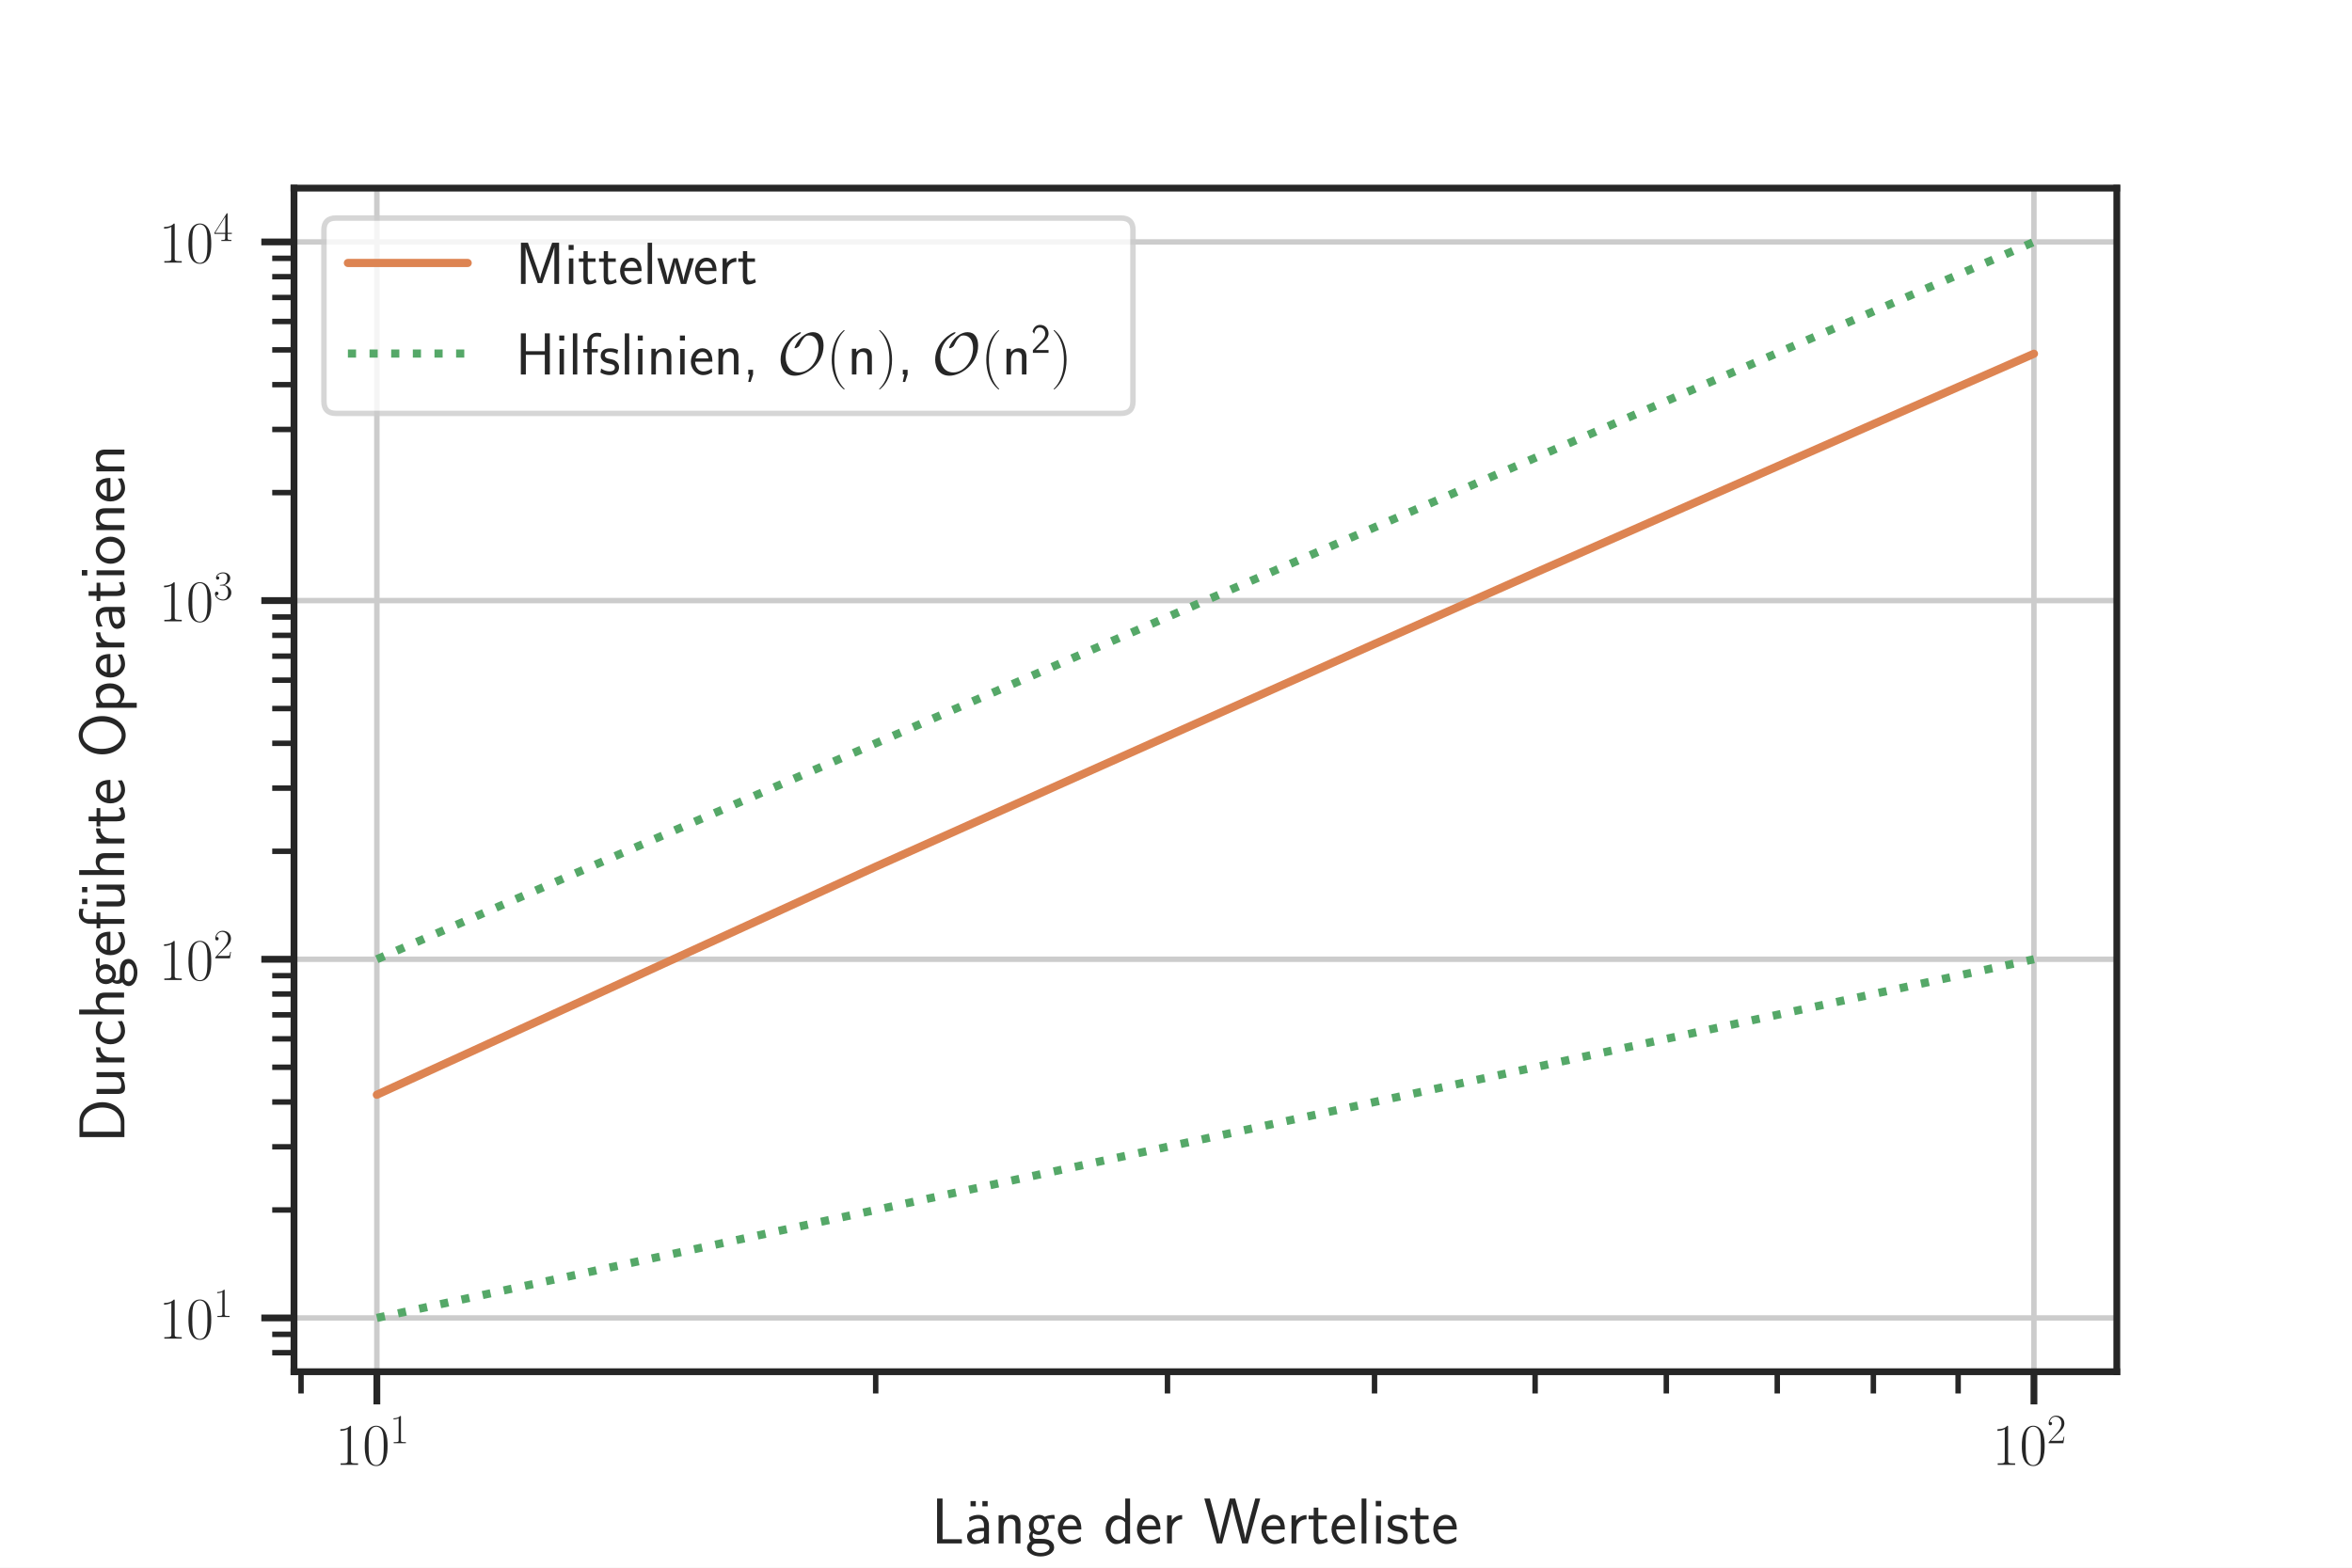
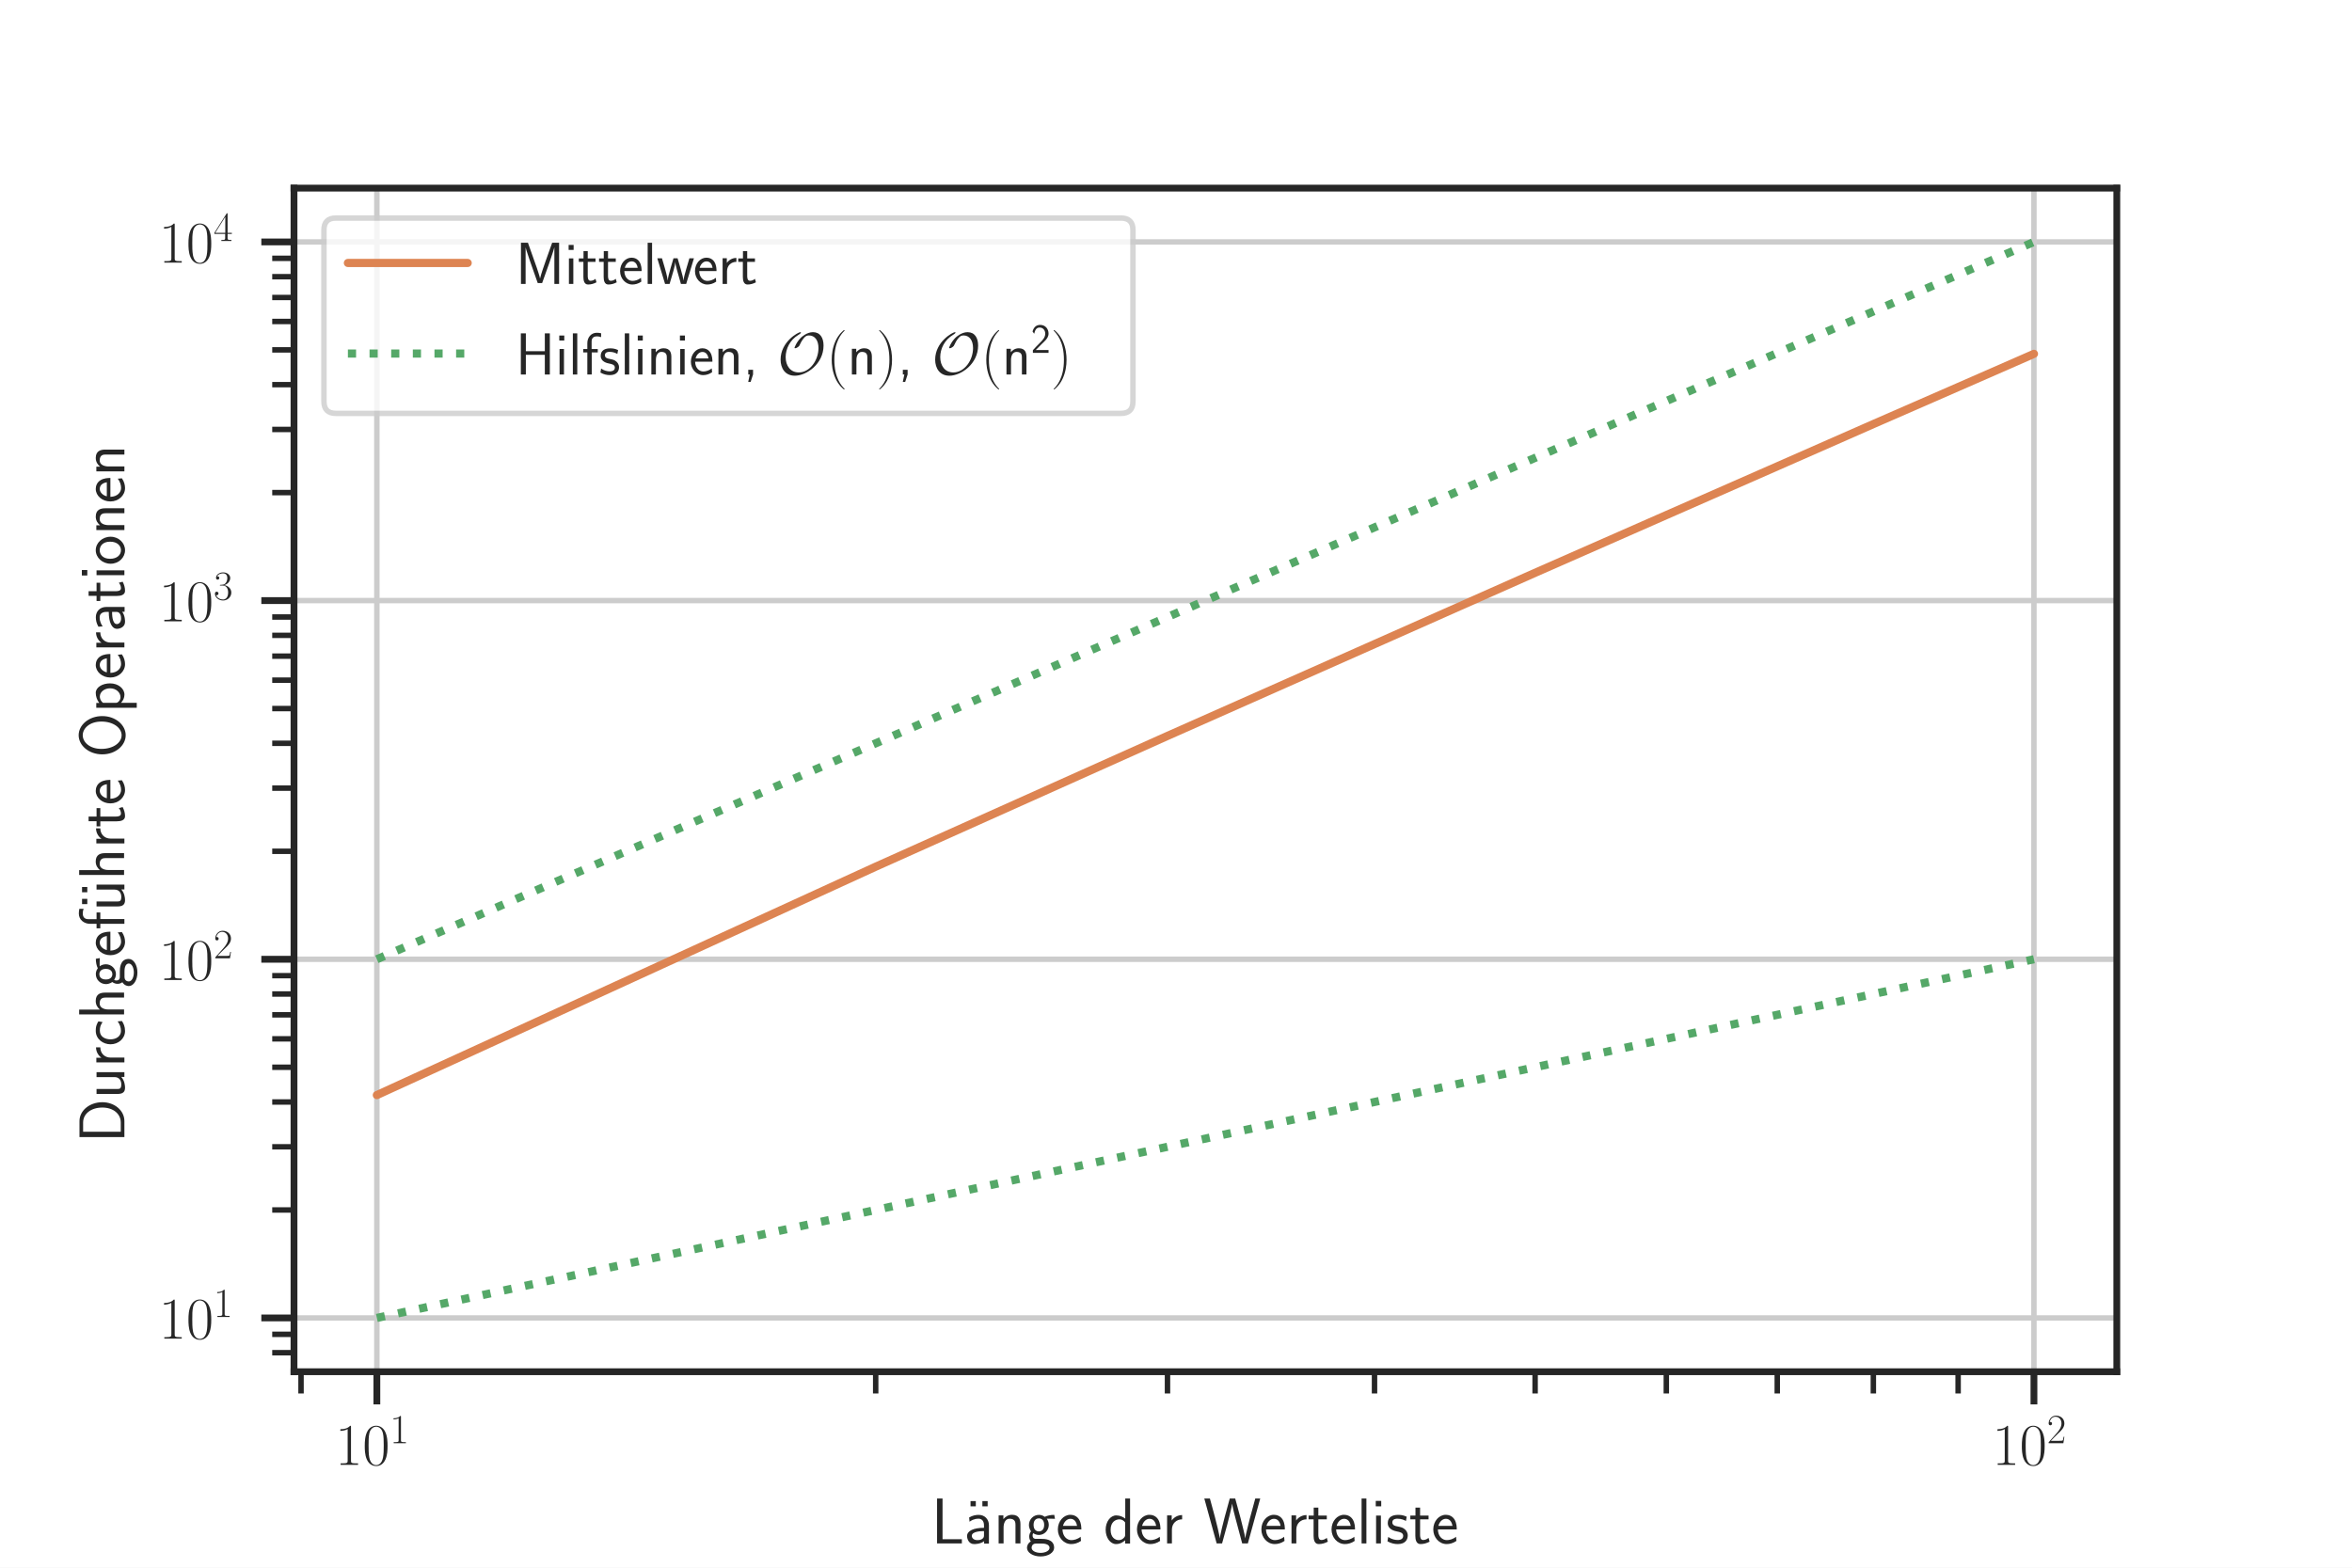
<svg xmlns="http://www.w3.org/2000/svg" xmlns:xlink="http://www.w3.org/1999/xlink" height="288pt" version="1.1" viewBox="0 0 432 288" width="432pt">
  <defs>
    <style type="text/css">*{stroke-linecap:butt;stroke-linejoin:round;}</style>
  </defs>
  <g id="figure_1">
    <g id="patch_1">
      <path d="M 0 288  L 432 288  L 432 0  L 0 0  z " style="fill:#ffffff;" />
    </g>
    <g id="axes_1">
      <g id="patch_2">
        <path d="M 54 252  L 388.8 252  L 388.8 34.56  L 54 34.56  z " style="fill:#ffffff;" />
      </g>
      <g id="matplotlib.axis_1">
        <g id="xtick_1">
          <g id="line2d_1">
-             <path clip-path="url(#pfb028c11da)" d="M 69.218 252  L 69.218 34.56  " style="fill:none;stroke:#cccccc;stroke-linecap:round;" />
+             <path clip-path="url(#pf3d4a46ddc)" d="M 69.218 252  L 69.218 34.56  " style="fill:none;stroke:#cccccc;stroke-linecap:round;" />
          </g>
          <g id="line2d_2">
            <defs>
-               <path d="M 0 0  L 0 6  " id="m2fbc09746d" style="stroke:#262626;stroke-width:1.25;" />
-             </defs>
-             <g>
-               <use style="fill:#262626;stroke:#262626;stroke-width:1.25;" x="69.218" xlink:href="#m2fbc09746d" y="252" />
+               <path d="M 0 0  L 0 6  " id="me41fa38452" style="stroke:#262626;stroke-width:1.25;" />
+             </defs>
+             <g>
+               <use style="fill:#262626;stroke:#262626;stroke-width:1.25;" x="69.218" xlink:href="#me41fa38452" y="252" />
            </g>
          </g>
          <g id="text_1">
            <g style="fill:#262626;" transform="translate(61.55454 269.1103)scale(0.11 -0.11)">
              <defs>
                <path d="M 1702 4058  C 1702 4192 1696 4192 1606 4192  C 1357 3916 979 3827 621 3827  C 602 3827 570 3827 563 3808  C 557 3795 557 3782 557 3648  C 755 3648 1088 3686 1344 3839  L 1344 461  C 1344 236 1331 160 781 160  L 589 160  L 589 0  C 896 0 1216 0 1523 0  C 1830 0 2150 0 2458 0  L 2458 160  L 2266 160  C 1715 160 1702 230 1702 458  L 1702 4058  z " id="CMR17-31" transform="scale(0.015625)" />
                <path d="M 2688 2025  C 2688 2416 2682 3080 2413 3591  C 2176 4039 1798 4198 1466 4198  C 1158 4198 768 4058 525 3597  C 269 3118 243 2524 243 2025  C 243 1661 250 1106 448 619  C 723 -39 1216 -128 1466 -128  C 1760 -128 2208 -7 2470 600  C 2662 1042 2688 1559 2688 2025  z M 1466 -26  C 1056 -26 813 325 723 812  C 653 1188 653 1738 653 2096  C 653 2588 653 2997 736 3387  C 858 3929 1216 4096 1466 4096  C 1728 4096 2067 3923 2189 3400  C 2272 3036 2278 2607 2278 2096  C 2278 1680 2278 1169 2202 792  C 2067 95 1690 -26 1466 -26  z " id="CMR17-30" transform="scale(0.015625)" />
              </defs>
              <use transform="scale(0.996264)" xlink:href="#CMR17-31" />
              <use transform="translate(45.69048 0)scale(0.996264)" xlink:href="#CMR17-30" />
              <use transform="translate(91.38095 36.15364)scale(0.697382)" xlink:href="#CMR17-31" />
            </g>
          </g>
        </g>
        <g id="xtick_2">
          <g id="line2d_3">
-             <path clip-path="url(#pfb028c11da)" d="M 373.582 252  L 373.582 34.56  " style="fill:none;stroke:#cccccc;stroke-linecap:round;" />
+             <path clip-path="url(#pf3d4a46ddc)" d="M 373.582 252  L 373.582 34.56  " style="fill:none;stroke:#cccccc;stroke-linecap:round;" />
          </g>
          <g id="line2d_4">
            <g>
-               <use style="fill:#262626;stroke:#262626;stroke-width:1.25;" x="373.582" xlink:href="#m2fbc09746d" y="252" />
+               <use style="fill:#262626;stroke:#262626;stroke-width:1.25;" x="373.582" xlink:href="#me41fa38452" y="252" />
            </g>
          </g>
          <g id="text_2">
            <g style="fill:#262626;" transform="translate(365.9182 269.1103)scale(0.11 -0.11)">
              <defs>
                <path d="M 2669 989  L 2554 989  C 2490 536 2438 459 2413 420  C 2381 369 1920 369 1830 369  L 602 369  C 832 619 1280 1072 1824 1597  C 2214 1967 2669 2402 2669 3035  C 2669 3790 2067 4224 1395 4224  C 691 4224 262 3604 262 3030  C 262 2780 448 2748 525 2748  C 589 2748 781 2787 781 3010  C 781 3207 614 3264 525 3264  C 486 3264 448 3258 422 3245  C 544 3790 915 4058 1306 4058  C 1862 4058 2227 3617 2227 3035  C 2227 2479 1901 2000 1536 1584  L 262 146  L 262 0  L 2515 0  L 2669 989  z " id="CMR17-32" transform="scale(0.015625)" />
              </defs>
              <use transform="scale(0.996264)" xlink:href="#CMR17-31" />
              <use transform="translate(45.69048 0)scale(0.996264)" xlink:href="#CMR17-30" />
              <use transform="translate(91.38095 36.15364)scale(0.697382)" xlink:href="#CMR17-32" />
            </g>
          </g>
        </g>
        <g id="xtick_3">
          <g id="line2d_5">
            <defs>
-               <path d="M 0 0  L 0 4  " id="m0293c0a42e" style="stroke:#262626;" />
-             </defs>
-             <g>
-               <use style="fill:#262626;stroke:#262626;" x="55.291" xlink:href="#m0293c0a42e" y="252" />
+               <path d="M 0 0  L 0 4  " id="mc4d65c9b01" style="stroke:#262626;" />
+             </defs>
+             <g>
+               <use style="fill:#262626;stroke:#262626;" x="55.291" xlink:href="#mc4d65c9b01" y="252" />
            </g>
          </g>
        </g>
        <g id="xtick_4">
          <g id="line2d_6">
            <g>
-               <use style="fill:#262626;stroke:#262626;" x="160.841" xlink:href="#m0293c0a42e" y="252" />
+               <use style="fill:#262626;stroke:#262626;" x="160.841" xlink:href="#mc4d65c9b01" y="252" />
            </g>
          </g>
        </g>
        <g id="xtick_5">
          <g id="line2d_7">
            <g>
-               <use style="fill:#262626;stroke:#262626;" x="214.437" xlink:href="#m0293c0a42e" y="252" />
+               <use style="fill:#262626;stroke:#262626;" x="214.437" xlink:href="#mc4d65c9b01" y="252" />
            </g>
          </g>
        </g>
        <g id="xtick_6">
          <g id="line2d_8">
            <g>
-               <use style="fill:#262626;stroke:#262626;" x="252.463" xlink:href="#m0293c0a42e" y="252" />
+               <use style="fill:#262626;stroke:#262626;" x="252.463" xlink:href="#mc4d65c9b01" y="252" />
            </g>
          </g>
        </g>
        <g id="xtick_7">
          <g id="line2d_9">
            <g>
-               <use style="fill:#262626;stroke:#262626;" x="281.959" xlink:href="#m0293c0a42e" y="252" />
+               <use style="fill:#262626;stroke:#262626;" x="281.959" xlink:href="#mc4d65c9b01" y="252" />
            </g>
          </g>
        </g>
        <g id="xtick_8">
          <g id="line2d_10">
            <g>
-               <use style="fill:#262626;stroke:#262626;" x="306.059" xlink:href="#m0293c0a42e" y="252" />
+               <use style="fill:#262626;stroke:#262626;" x="306.059" xlink:href="#mc4d65c9b01" y="252" />
            </g>
          </g>
        </g>
        <g id="xtick_9">
          <g id="line2d_11">
            <g>
-               <use style="fill:#262626;stroke:#262626;" x="326.435" xlink:href="#m0293c0a42e" y="252" />
+               <use style="fill:#262626;stroke:#262626;" x="326.435" xlink:href="#mc4d65c9b01" y="252" />
            </g>
          </g>
        </g>
        <g id="xtick_10">
          <g id="line2d_12">
            <g>
-               <use style="fill:#262626;stroke:#262626;" x="344.086" xlink:href="#m0293c0a42e" y="252" />
+               <use style="fill:#262626;stroke:#262626;" x="344.086" xlink:href="#mc4d65c9b01" y="252" />
            </g>
          </g>
        </g>
        <g id="xtick_11">
          <g id="line2d_13">
            <g>
-               <use style="fill:#262626;stroke:#262626;" x="359.655" xlink:href="#m0293c0a42e" y="252" />
+               <use style="fill:#262626;stroke:#262626;" x="359.655" xlink:href="#mc4d65c9b01" y="252" />
            </g>
          </g>
        </g>
        <g id="text_3">
          <g style="fill:#262626;" transform="translate(171.063 283.5434)scale(0.12 -0.12)">
            <defs>
              <path d="M 1670 414  C 1594 414 1517 414 1440 414  L 1101 414  L 1101 4416  L 563 4416  L 563 0  L 3002 0  L 3002 414  L 1670 414  z " id="CMSS17-4c" transform="scale(0.015625)" />
              <path d="M 1178 4164  L 659 4164  L 659 3648  L 1178 3648  L 1178 4164  z M 2342 4164  L 1824 4164  L 1824 3648  L 2342 3648  L 2342 4164  z " id="CMSS17-7f" transform="scale(0.015625)" />
              <path d="M 2406 1791  C 2406 2392 1978 2808 1402 2808  C 1120 2808 813 2757 461 2553  L 499 2135  C 659 2248 934 2432 1395 2432  C 1722 2432 1920 2180 1920 1782  L 1920 1536  C 896 1536 256 1238 256 726  C 256 461 416 -64 947 -64  C 1043 -64 1562 -64 1933 217  L 1933 -19  L 2406 -19  L 2406 1791  z M 1920 816  C 1920 701 1920 548 1728 434  C 1562 325 1350 325 1261 325  C 941 325 723 511 723 744  C 723 1211 1722 1211 1920 1211  L 1920 816  z " id="CMSS17-61" transform="scale(0.015625)" />
              <path d="M 2618 1877  C 2618 2283 2522 2816 1798 2816  C 1389 2816 1120 2606 941 2389  L 941 2758  L 474 2758  L 474 0  L 960 0  L 960 1559  C 960 1964 1114 2428 1549 2428  C 2112 2428 2131 2048 2131 1829  L 2131 0  L 2618 0  L 2618 1877  z " id="CMSS17-6e" transform="scale(0.015625)" />
              <path d="M 2848 2808  C 2483 2808 2170 2738 1914 2617  C 1702 2777 1485 2808 1338 2808  C 781 2808 358 2349 358 1814  C 358 1468 550 1207 563 1195  C 448 1035 384 863 384 672  C 384 448 474 289 544 200  C 211 -3 166 -314 166 -435  C 166 -898 749 -1280 1498 -1280  C 2253 -1280 2835 -898 2835 -428  C 2835 448 1856 448 1587 448  L 1069 448  C 973 448 717 448 717 791  C 717 921 774 1004 781 1010  C 877 940 1075 832 1338 832  C 1869 832 2310 1278 2310 1827  C 2310 2132 2170 2355 2112 2432  L 2131 2432  C 2150 2432 2419 2432 2515 2432  C 2720 2432 2739 2429 2918 2419  L 2848 2808  z M 1338 1182  C 1120 1182 813 1315 813 1823  C 813 2375 1165 2464 1331 2464  C 1549 2464 1856 2331 1856 1823  C 1856 1271 1504 1182 1338 1182  z M 1581 -10  C 1734 -10 2381 -10 2381 -442  C 2381 -714 1984 -929 1504 -929  C 1018 -929 621 -720 621 -435  C 621 -403 621 -10 1062 -10  L 1581 -10  z " id="CMSS17-67" transform="scale(0.015625)" />
              <path d="M 2502 1377  C 2502 1590 2490 2003 2285 2345  C 2061 2713 1696 2816 1421 2816  C 755 2816 192 2188 192 1375  C 192 582 774 -64 1510 -64  C 1798 -64 2150 19 2470 248  C 2470 274 2458 414 2451 420  C 2451 433 2432 630 2432 656  C 2125 407 1773 325 1517 325  C 1107 325 666 667 646 1377  L 2502 1377  z M 698 1728  C 781 2084 1062 2421 1421 2421  C 1517 2421 1965 2421 2080 1728  L 698 1728  z " id="CMSS17-65" transform="scale(0.015625)" />
              <path d="M 2611 4416  L 2138 4416  L 2138 2438  C 1939 2603 1613 2756 1254 2756  C 672 2756 211 2131 211 1347  C 211 562 666 -64 1235 -64  C 1677 -64 1971 172 2125 306  L 2125 -13  L 2611 -13  L 2611 4416  z M 2125 836  C 2125 747 2125 653 1926 482  C 1798 375 1645 325 1498 325  C 1152 325 698 576 698 1340  C 698 2134 1210 2368 1562 2368  C 1798 2368 1990 2254 2125 2065  L 2125 836  z " id="CMSS17-64" transform="scale(0.015625)" />
              <path d="M 954 1363  C 954 1965 1395 2368 1958 2368  L 1958 2789  C 1549 2789 1165 2585 934 2253  L 934 2758  L 480 2758  L 480 0  L 954 0  L 954 1363  z " id="CMSS17-72" transform="scale(0.015625)" />
              <path d="M 5581 4416  L 5094 4416  L 4557 2437  C 4474 2118 4397 1801 4320 1482  C 4205 1011 4122 681 4109 515  L 4102 515  C 4090 687 4006 1049 3904 1457  C 3827 1795 3744 2131 3654 2462  L 3123 4416  L 2586 4416  L 2080 2562  L 1824 1549  C 1632 747 1626 632 1613 505  L 1606 505  C 1606 543 1581 753 1402 1498  C 1312 1868 1222 2244 1126 2601  L 634 4416  L 83 4416  L 1299 0  L 1830 0  L 2336 1839  L 2592 2851  C 2765 3564 2803 3742 2816 3901  L 2822 3901  C 2822 3876 2880 3474 3130 2545  L 3808 0  L 4365 0  L 5581 4416  z " id="CMSS17-57" transform="scale(0.015625)" />
              <path d="M 1069 2368  L 1901 2368  L 1901 2737  L 1069 2737  L 1069 3520  L 614 3520  L 614 2737  L 109 2737  L 109 2368  L 602 2368  L 602 749  C 602 384 685 -64 1107 -64  C 1427 -64 1722 25 2003 172  L 1901 548  C 1747 414 1562 337 1363 337  C 1082 337 1069 696 1069 856  L 1069 2368  z " id="CMSS17-74" transform="scale(0.015625)" />
              <path d="M 947 4416  L 474 4416  L 474 0  L 947 0  L 947 4416  z " id="CMSS17-6c" transform="scale(0.015625)" />
              <path d="M 979 4183  L 442 4183  L 442 3648  L 979 3648  L 979 4183  z M 947 2739  L 474 2739  L 474 0  L 947 0  L 947 2739  z " id="CMSS17-69" transform="scale(0.015625)" />
              <path d="M 2061 2627  C 1683 2807 1389 2807 1197 2807  C 742 2807 198 2648 198 2003  C 198 1359 902 1218 1094 1179  C 1389 1122 1715 1058 1715 740  C 1715 337 1254 337 1171 337  C 915 337 563 407 243 638  L 166 210  C 531 0 883 -64 1178 -64  C 1965 -64 2163 416 2163 781  C 2163 1094 1984 1305 1862 1401  C 1651 1568 1574 1587 1050 1696  C 960 1709 646 1779 646 2066  C 646 2432 1050 2432 1139 2432  C 1555 2432 1811 2303 1984 2208  L 2061 2627  z " id="CMSS17-73" transform="scale(0.015625)" />
            </defs>
            <use transform="scale(0.996264)" xlink:href="#CMSS17-4c" />
            <use transform="translate(49.72625 0)scale(0.996264)" xlink:href="#CMSS17-7f" />
            <use transform="translate(50.68711 0)scale(0.996264)" xlink:href="#CMSS17-61" />
            <use transform="translate(95.60903 0)scale(0.996264)" xlink:href="#CMSS17-6e" />
            <use transform="translate(143.814 0)scale(0.996264)" xlink:href="#CMSS17-67" />
            <use transform="translate(190.6576 0)scale(0.996264)" xlink:href="#CMSS17-65" />
            <use transform="translate(263.5255 0)scale(0.996264)" xlink:href="#CMSS17-64" />
            <use transform="translate(311.7305 0)scale(0.996264)" xlink:href="#CMSS17-65" />
            <use transform="translate(353.3693 0)scale(0.996264)" xlink:href="#CMSS17-72" />
            <use transform="translate(416.5082 0)scale(0.996264)" xlink:href="#CMSS17-57" />
            <use transform="translate(502.1479 0)scale(0.996264)" xlink:href="#CMSS17-65" />
            <use transform="translate(543.7867 0)scale(0.996264)" xlink:href="#CMSS17-72" />
            <use transform="translate(575.6965 0)scale(0.996264)" xlink:href="#CMSS17-74" />
            <use transform="translate(609.5281 0)scale(0.996264)" xlink:href="#CMSS17-65" />
            <use transform="translate(651.1669 0)scale(0.996264)" xlink:href="#CMSS17-6c" />
            <use transform="translate(673.3476 0)scale(0.996264)" xlink:href="#CMSS17-69" />
            <use transform="translate(695.5283 0)scale(0.996264)" xlink:href="#CMSS17-73" />
            <use transform="translate(731.4419 0)scale(0.996264)" xlink:href="#CMSS17-74" />
            <use transform="translate(765.2734 0)scale(0.996264)" xlink:href="#CMSS17-65" />
          </g>
        </g>
      </g>
      <g id="matplotlib.axis_2">
        <g id="ytick_1">
          <g id="line2d_14">
-             <path clip-path="url(#pfb028c11da)" d="M 54 242.116  L 388.8 242.116  " style="fill:none;stroke:#cccccc;stroke-linecap:round;" />
+             <path clip-path="url(#pf3d4a46ddc)" d="M 54 242.116  L 388.8 242.116  " style="fill:none;stroke:#cccccc;stroke-linecap:round;" />
          </g>
          <g id="line2d_15">
            <defs>
-               <path d="M 0 0  L -6 0  " id="mbec0ec8de2" style="stroke:#262626;stroke-width:1.25;" />
-             </defs>
-             <g>
-               <use style="fill:#262626;stroke:#262626;stroke-width:1.25;" x="54" xlink:href="#mbec0ec8de2" y="242.116" />
+               <path d="M 0 0  L -6 0  " id="ma3ff79e95b" style="stroke:#262626;stroke-width:1.25;" />
+             </defs>
+             <g>
+               <use style="fill:#262626;stroke:#262626;stroke-width:1.25;" x="54" xlink:href="#ma3ff79e95b" y="242.116" />
            </g>
          </g>
          <g id="text_4">
            <g style="fill:#262626;" transform="translate(29.17273 245.9215)scale(0.11 -0.11)">
              <use transform="scale(0.996264)" xlink:href="#CMR17-31" />
              <use transform="translate(45.69048 0)scale(0.996264)" xlink:href="#CMR17-30" />
              <use transform="translate(91.38095 36.15364)scale(0.697382)" xlink:href="#CMR17-31" />
            </g>
          </g>
        </g>
        <g id="ytick_2">
          <g id="line2d_16">
-             <path clip-path="url(#pfb028c11da)" d="M 54 176.225  L 388.8 176.225  " style="fill:none;stroke:#cccccc;stroke-linecap:round;" />
+             <path clip-path="url(#pf3d4a46ddc)" d="M 54 176.225  L 388.8 176.225  " style="fill:none;stroke:#cccccc;stroke-linecap:round;" />
          </g>
          <g id="line2d_17">
            <g>
-               <use style="fill:#262626;stroke:#262626;stroke-width:1.25;" x="54" xlink:href="#mbec0ec8de2" y="176.225" />
+               <use style="fill:#262626;stroke:#262626;stroke-width:1.25;" x="54" xlink:href="#ma3ff79e95b" y="176.225" />
            </g>
          </g>
          <g id="text_5">
            <g style="fill:#262626;" transform="translate(29.17273 180.0306)scale(0.11 -0.11)">
              <use transform="scale(0.996264)" xlink:href="#CMR17-31" />
              <use transform="translate(45.69048 0)scale(0.996264)" xlink:href="#CMR17-30" />
              <use transform="translate(91.38095 36.15364)scale(0.697382)" xlink:href="#CMR17-32" />
            </g>
          </g>
        </g>
        <g id="ytick_3">
          <g id="line2d_18">
-             <path clip-path="url(#pfb028c11da)" d="M 54 110.335  L 388.8 110.335  " style="fill:none;stroke:#cccccc;stroke-linecap:round;" />
+             <path clip-path="url(#pf3d4a46ddc)" d="M 54 110.335  L 388.8 110.335  " style="fill:none;stroke:#cccccc;stroke-linecap:round;" />
          </g>
          <g id="line2d_19">
            <g>
-               <use style="fill:#262626;stroke:#262626;stroke-width:1.25;" x="54" xlink:href="#mbec0ec8de2" y="110.335" />
+               <use style="fill:#262626;stroke:#262626;stroke-width:1.25;" x="54" xlink:href="#ma3ff79e95b" y="110.335" />
            </g>
          </g>
          <g id="text_6">
            <g style="fill:#262626;" transform="translate(29.17273 114.1397)scale(0.11 -0.11)">
              <defs>
                <path d="M 1414 2157  C 1984 2157 2234 1662 2234 1090  C 2234 320 1824 25 1453 25  C 1114 25 563 194 390 693  C 422 680 454 680 486 680  C 640 680 755 782 755 948  C 755 1133 614 1216 486 1216  C 378 1216 211 1165 211 926  C 211 335 787 -128 1466 -128  C 2176 -128 2720 430 2720 1085  C 2720 1707 2208 2157 1600 2227  C 2086 2328 2554 2756 2554 3329  C 2554 3820 2048 4179 1472 4179  C 890 4179 378 3829 378 3329  C 378 3110 544 3072 627 3072  C 762 3072 877 3155 877 3321  C 877 3486 762 3569 627 3569  C 602 3569 570 3569 544 3557  C 730 3959 1235 4032 1459 4032  C 1683 4032 2106 3925 2106 3320  C 2106 3143 2080 2828 1862 2550  C 1670 2304 1453 2304 1242 2284  C 1210 2284 1062 2269 1037 2269  C 992 2263 966 2257 966 2208  C 966 2163 973 2157 1101 2157  L 1414 2157  z " id="CMR17-33" transform="scale(0.015625)" />
              </defs>
              <use transform="scale(0.996264)" xlink:href="#CMR17-31" />
              <use transform="translate(45.69048 0)scale(0.996264)" xlink:href="#CMR17-30" />
              <use transform="translate(91.38095 36.15364)scale(0.697382)" xlink:href="#CMR17-33" />
            </g>
          </g>
        </g>
        <g id="ytick_4">
          <g id="line2d_20">
-             <path clip-path="url(#pfb028c11da)" d="M 54 44.444  L 388.8 44.444  " style="fill:none;stroke:#cccccc;stroke-linecap:round;" />
+             <path clip-path="url(#pf3d4a46ddc)" d="M 54 44.444  L 388.8 44.444  " style="fill:none;stroke:#cccccc;stroke-linecap:round;" />
          </g>
          <g id="line2d_21">
            <g>
-               <use style="fill:#262626;stroke:#262626;stroke-width:1.25;" x="54" xlink:href="#mbec0ec8de2" y="44.444" />
+               <use style="fill:#262626;stroke:#262626;stroke-width:1.25;" x="54" xlink:href="#ma3ff79e95b" y="44.444" />
            </g>
          </g>
          <g id="text_7">
            <g style="fill:#262626;" transform="translate(29.17273 48.24881)scale(0.11 -0.11)">
              <defs>
                <path d="M 2150 4122  C 2150 4256 2144 4256 2029 4256  L 128 1254  L 128 1088  L 1779 1088  L 1779 457  C 1779 224 1766 160 1318 160  L 1197 160  L 1197 0  C 1402 0 1747 0 1965 0  C 2182 0 2528 0 2733 0  L 2733 160  L 2611 160  C 2163 160 2150 224 2150 457  L 2150 1088  L 2803 1088  L 2803 1254  L 2150 1254  L 2150 4122  z M 1798 3703  L 1798 1254  L 256 1254  L 1798 3703  z " id="CMR17-34" transform="scale(0.015625)" />
              </defs>
              <use transform="scale(0.996264)" xlink:href="#CMR17-31" />
              <use transform="translate(45.69048 0)scale(0.996264)" xlink:href="#CMR17-30" />
              <use transform="translate(91.38095 36.15364)scale(0.697382)" xlink:href="#CMR17-34" />
            </g>
          </g>
        </g>
        <g id="ytick_5">
          <g id="line2d_22">
            <defs>
-               <path d="M 0 0  L -4 0  " id="mf2b26c68b7" style="stroke:#262626;" />
-             </defs>
-             <g>
-               <use style="fill:#262626;stroke:#262626;" x="54" xlink:href="#mf2b26c68b7" y="248.502" />
+               <path d="M 0 0  L -4 0  " id="md15c9c3759" style="stroke:#262626;" />
+             </defs>
+             <g>
+               <use style="fill:#262626;stroke:#262626;" x="54" xlink:href="#md15c9c3759" y="248.502" />
            </g>
          </g>
        </g>
        <g id="ytick_6">
          <g id="line2d_23">
            <g>
-               <use style="fill:#262626;stroke:#262626;" x="54" xlink:href="#mf2b26c68b7" y="245.131" />
+               <use style="fill:#262626;stroke:#262626;" x="54" xlink:href="#md15c9c3759" y="245.131" />
            </g>
          </g>
        </g>
        <g id="ytick_7">
          <g id="line2d_24">
            <g>
-               <use style="fill:#262626;stroke:#262626;" x="54" xlink:href="#mf2b26c68b7" y="222.281" />
+               <use style="fill:#262626;stroke:#262626;" x="54" xlink:href="#md15c9c3759" y="222.281" />
            </g>
          </g>
        </g>
        <g id="ytick_8">
          <g id="line2d_25">
            <g>
-               <use style="fill:#262626;stroke:#262626;" x="54" xlink:href="#mf2b26c68b7" y="210.678" />
+               <use style="fill:#262626;stroke:#262626;" x="54" xlink:href="#md15c9c3759" y="210.678" />
            </g>
          </g>
        </g>
        <g id="ytick_9">
          <g id="line2d_26">
            <g>
-               <use style="fill:#262626;stroke:#262626;" x="54" xlink:href="#mf2b26c68b7" y="202.446" />
+               <use style="fill:#262626;stroke:#262626;" x="54" xlink:href="#md15c9c3759" y="202.446" />
            </g>
          </g>
        </g>
        <g id="ytick_10">
          <g id="line2d_27">
            <g>
-               <use style="fill:#262626;stroke:#262626;" x="54" xlink:href="#mf2b26c68b7" y="196.061" />
+               <use style="fill:#262626;stroke:#262626;" x="54" xlink:href="#md15c9c3759" y="196.061" />
            </g>
          </g>
        </g>
        <g id="ytick_11">
          <g id="line2d_28">
            <g>
-               <use style="fill:#262626;stroke:#262626;" x="54" xlink:href="#mf2b26c68b7" y="190.843" />
+               <use style="fill:#262626;stroke:#262626;" x="54" xlink:href="#md15c9c3759" y="190.843" />
            </g>
          </g>
        </g>
        <g id="ytick_12">
          <g id="line2d_29">
            <g>
-               <use style="fill:#262626;stroke:#262626;" x="54" xlink:href="#mf2b26c68b7" y="186.432" />
+               <use style="fill:#262626;stroke:#262626;" x="54" xlink:href="#md15c9c3759" y="186.432" />
            </g>
          </g>
        </g>
        <g id="ytick_13">
          <g id="line2d_30">
            <g>
-               <use style="fill:#262626;stroke:#262626;" x="54" xlink:href="#mf2b26c68b7" y="182.611" />
+               <use style="fill:#262626;stroke:#262626;" x="54" xlink:href="#md15c9c3759" y="182.611" />
            </g>
          </g>
        </g>
        <g id="ytick_14">
          <g id="line2d_31">
            <g>
-               <use style="fill:#262626;stroke:#262626;" x="54" xlink:href="#mf2b26c68b7" y="179.24" />
+               <use style="fill:#262626;stroke:#262626;" x="54" xlink:href="#md15c9c3759" y="179.24" />
            </g>
          </g>
        </g>
        <g id="ytick_15">
          <g id="line2d_32">
            <g>
-               <use style="fill:#262626;stroke:#262626;" x="54" xlink:href="#mf2b26c68b7" y="156.39" />
+               <use style="fill:#262626;stroke:#262626;" x="54" xlink:href="#md15c9c3759" y="156.39" />
            </g>
          </g>
        </g>
        <g id="ytick_16">
          <g id="line2d_33">
            <g>
-               <use style="fill:#262626;stroke:#262626;" x="54" xlink:href="#mf2b26c68b7" y="144.788" />
+               <use style="fill:#262626;stroke:#262626;" x="54" xlink:href="#md15c9c3759" y="144.788" />
            </g>
          </g>
        </g>
        <g id="ytick_17">
          <g id="line2d_34">
            <g>
-               <use style="fill:#262626;stroke:#262626;" x="54" xlink:href="#mf2b26c68b7" y="136.555" />
+               <use style="fill:#262626;stroke:#262626;" x="54" xlink:href="#md15c9c3759" y="136.555" />
            </g>
          </g>
        </g>
        <g id="ytick_18">
          <g id="line2d_35">
            <g>
-               <use style="fill:#262626;stroke:#262626;" x="54" xlink:href="#mf2b26c68b7" y="130.17" />
+               <use style="fill:#262626;stroke:#262626;" x="54" xlink:href="#md15c9c3759" y="130.17" />
            </g>
          </g>
        </g>
        <g id="ytick_19">
          <g id="line2d_36">
            <g>
-               <use style="fill:#262626;stroke:#262626;" x="54" xlink:href="#mf2b26c68b7" y="124.952" />
+               <use style="fill:#262626;stroke:#262626;" x="54" xlink:href="#md15c9c3759" y="124.952" />
            </g>
          </g>
        </g>
        <g id="ytick_20">
          <g id="line2d_37">
            <g>
-               <use style="fill:#262626;stroke:#262626;" x="54" xlink:href="#mf2b26c68b7" y="120.541" />
+               <use style="fill:#262626;stroke:#262626;" x="54" xlink:href="#md15c9c3759" y="120.541" />
            </g>
          </g>
        </g>
        <g id="ytick_21">
          <g id="line2d_38">
            <g>
-               <use style="fill:#262626;stroke:#262626;" x="54" xlink:href="#mf2b26c68b7" y="116.72" />
+               <use style="fill:#262626;stroke:#262626;" x="54" xlink:href="#md15c9c3759" y="116.72" />
            </g>
          </g>
        </g>
        <g id="ytick_22">
          <g id="line2d_39">
            <g>
-               <use style="fill:#262626;stroke:#262626;" x="54" xlink:href="#mf2b26c68b7" y="113.35" />
+               <use style="fill:#262626;stroke:#262626;" x="54" xlink:href="#md15c9c3759" y="113.35" />
            </g>
          </g>
        </g>
        <g id="ytick_23">
          <g id="line2d_40">
            <g>
-               <use style="fill:#262626;stroke:#262626;" x="54" xlink:href="#mf2b26c68b7" y="90.499" />
+               <use style="fill:#262626;stroke:#262626;" x="54" xlink:href="#md15c9c3759" y="90.499" />
            </g>
          </g>
        </g>
        <g id="ytick_24">
          <g id="line2d_41">
            <g>
-               <use style="fill:#262626;stroke:#262626;" x="54" xlink:href="#mf2b26c68b7" y="78.897" />
+               <use style="fill:#262626;stroke:#262626;" x="54" xlink:href="#md15c9c3759" y="78.897" />
            </g>
          </g>
        </g>
        <g id="ytick_25">
          <g id="line2d_42">
            <g>
-               <use style="fill:#262626;stroke:#262626;" x="54" xlink:href="#mf2b26c68b7" y="70.664" />
+               <use style="fill:#262626;stroke:#262626;" x="54" xlink:href="#md15c9c3759" y="70.664" />
            </g>
          </g>
        </g>
        <g id="ytick_26">
          <g id="line2d_43">
            <g>
-               <use style="fill:#262626;stroke:#262626;" x="54" xlink:href="#mf2b26c68b7" y="64.279" />
+               <use style="fill:#262626;stroke:#262626;" x="54" xlink:href="#md15c9c3759" y="64.279" />
            </g>
          </g>
        </g>
        <g id="ytick_27">
          <g id="line2d_44">
            <g>
-               <use style="fill:#262626;stroke:#262626;" x="54" xlink:href="#mf2b26c68b7" y="59.061" />
+               <use style="fill:#262626;stroke:#262626;" x="54" xlink:href="#md15c9c3759" y="59.061" />
            </g>
          </g>
        </g>
        <g id="ytick_28">
          <g id="line2d_45">
            <g>
-               <use style="fill:#262626;stroke:#262626;" x="54" xlink:href="#mf2b26c68b7" y="54.65" />
+               <use style="fill:#262626;stroke:#262626;" x="54" xlink:href="#md15c9c3759" y="54.65" />
            </g>
          </g>
        </g>
        <g id="ytick_29">
          <g id="line2d_46">
            <g>
-               <use style="fill:#262626;stroke:#262626;" x="54" xlink:href="#mf2b26c68b7" y="50.829" />
+               <use style="fill:#262626;stroke:#262626;" x="54" xlink:href="#md15c9c3759" y="50.829" />
            </g>
          </g>
        </g>
        <g id="ytick_30">
          <g id="line2d_47">
            <g>
-               <use style="fill:#262626;stroke:#262626;" x="54" xlink:href="#mf2b26c68b7" y="47.459" />
+               <use style="fill:#262626;stroke:#262626;" x="54" xlink:href="#md15c9c3759" y="47.459" />
            </g>
          </g>
        </g>
        <g id="text_8">
          <g style="fill:#262626;" transform="translate(22.84813 209.9597)rotate(-90)scale(0.12 -0.12)">
            <defs>
              <path d="M 570 4416  L 570 0  L 2144 0  C 3194 0 4000 980 4000 2170  C 4000 3398 3194 4416 2144 4416  L 570 4416  z M 1094 357  L 1094 4059  L 2003 4059  C 2861 4059 3475 3277 3475 2170  C 3475 1107 2867 357 2003 357  L 1094 357  z " id="CMSS17-44" transform="scale(0.015625)" />
              <path d="M 2618 2739  L 2131 2739  L 2131 972  C 2131 498 1786 306 1421 306  C 998 306 960 447 960 709  L 960 2739  L 474 2739  L 474 678  C 474 179 646 -64 1088 -64  C 1306 -64 1798 -13 2144 306  L 2144 0  L 2618 0  L 2618 2739  z " id="CMSS17-75" transform="scale(0.015625)" />
              <path d="M 2464 2541  C 2464 2585 2170 2714 2093 2739  C 1882 2816 1613 2816 1542 2816  C 710 2816 211 2093 211 1363  C 211 595 768 -64 1517 -64  C 1946 -64 2253 76 2502 242  L 2464 664  C 2189 453 1869 337 1523 337  C 1024 337 698 774 698 1369  C 698 1831 909 2414 1549 2414  C 1901 2414 2099 2343 2394 2145  L 2464 2541  z " id="CMSS17-63" transform="scale(0.015625)" />
              <path d="M 2618 1891  C 2618 2292 2522 2820 1798 2820  C 1395 2820 1133 2623 947 2407  L 947 4448  L 474 4448  L 474 32  L 960 32  L 960 1573  C 960 1973 1114 2432 1549 2432  C 2112 2432 2131 2056 2131 1839  L 2131 32  L 2618 32  L 2618 1891  z " id="CMSS17-68" transform="scale(0.015625)" />
              <path d="M 1075 2368  L 1722 2368  L 1722 2737  L 1062 2737  L 1062 3559  C 1062 4014 1408 4092 1606 4092  C 1670 4092 1850 4092 2080 4009  L 2080 4429  C 1933 4461 1754 4480 1613 4480  C 1018 4480 602 3993 602 3359  L 602 2737  L 160 2737  L 160 2368  L 602 2368  L 602 0  L 1075 0  L 1075 2368  z " id="CMSS17-66" transform="scale(0.015625)" />
              <path d="M 4096 2178  C 4096 3503 3219 4497 2214 4497  C 1210 4497 333 3497 333 2178  C 333 847 1222 -128 2214 -128  C 3206 -128 4096 847 4096 2178  z M 2214 273  C 1510 273 870 1057 870 2261  C 870 3433 1549 4096 2214 4096  C 2880 4096 3558 3433 3558 2261  C 3558 1051 2912 273 2214 273  z " id="CMSS17-4f" transform="scale(0.015625)" />
              <path d="M 966 333  C 1178 129 1466 -5 1773 -5  C 2368 -5 2880 603 2880 1412  C 2880 2159 2496 2816 1946 2816  C 1626 2816 1242 2702 954 2472  L 954 2765  L 480 2765  L 480 -1216  L 966 -1216  L 966 333  z M 966 2100  C 1018 2176 1235 2415 1587 2415  C 2035 2415 2394 1960 2394 1412  C 2394 787 1958 384 1530 384  C 1402 384 1267 415 1139 523  C 966 674 966 768 966 857  L 966 2100  z " id="CMSS17-70" transform="scale(0.015625)" />
              <path d="M 2829 1356  C 2829 2176 2221 2816 1504 2816  C 768 2816 173 2157 173 1356  C 173 544 787 -64 1498 -64  C 2227 -64 2829 563 2829 1356  z M 1504 337  C 1050 337 659 709 659 1408  C 659 2151 1114 2427 1498 2427  C 1914 2427 2342 2126 2342 1408  C 2342 683 1926 337 1504 337  z " id="CMSS17-6f" transform="scale(0.015625)" />
            </defs>
            <use transform="scale(0.996264)" xlink:href="#CMSS17-44" />
            <use transform="translate(67.54284 0)scale(0.996264)" xlink:href="#CMSS17-75" />
            <use transform="translate(115.7478 0)scale(0.996264)" xlink:href="#CMSS17-72" />
            <use transform="translate(147.6576 0)scale(0.996264)" xlink:href="#CMSS17-63" />
            <use transform="translate(189.2964 0)scale(0.996264)" xlink:href="#CMSS17-68" />
            <use transform="translate(237.5013 0)scale(0.996264)" xlink:href="#CMSS17-67" />
            <use transform="translate(284.3449 0)scale(0.996264)" xlink:href="#CMSS17-65" />
            <use transform="translate(325.9838 0)scale(0.996264)" xlink:href="#CMSS17-66" />
            <use transform="translate(355.2911 0)scale(0.996264)" xlink:href="#CMSS17-7f" />
            <use transform="translate(354.6104 0)scale(0.996264)" xlink:href="#CMSS17-75" />
            <use transform="translate(402.8154 0)scale(0.996264)" xlink:href="#CMSS17-68" />
            <use transform="translate(451.0203 0)scale(0.996264)" xlink:href="#CMSS17-72" />
            <use transform="translate(482.9301 0)scale(0.996264)" xlink:href="#CMSS17-74" />
            <use transform="translate(516.7617 0)scale(0.996264)" xlink:href="#CMSS17-65" />
            <use transform="translate(589.6296 0)scale(0.996264)" xlink:href="#CMSS17-4f" />
            <use transform="translate(658.6538 0)scale(0.996264)" xlink:href="#CMSS17-70" />
            <use transform="translate(709.4612 0)scale(0.996264)" xlink:href="#CMSS17-65" />
            <use transform="translate(751.1 0)scale(0.996264)" xlink:href="#CMSS17-72" />
            <use transform="translate(783.0098 0)scale(0.996264)" xlink:href="#CMSS17-61" />
            <use transform="translate(827.9317 0)scale(0.996264)" xlink:href="#CMSS17-74" />
            <use transform="translate(861.7633 0)scale(0.996264)" xlink:href="#CMSS17-69" />
            <use transform="translate(883.944 0)scale(0.996264)" xlink:href="#CMSS17-6f" />
            <use transform="translate(930.7877 0)scale(0.996264)" xlink:href="#CMSS17-6e" />
            <use transform="translate(978.9926 0)scale(0.996264)" xlink:href="#CMSS17-65" />
            <use transform="translate(1020.631 0)scale(0.996264)" xlink:href="#CMSS17-6e" />
          </g>
        </g>
      </g>
      <g id="line2d_48">
-         <path clip-path="url(#pfb028c11da)" d="M 69.218 201.116  L 160.841 159.222  L 214.437 135.254  L 252.463 118.305  L 281.959 105.228  L 306.059 94.644  L 326.435 85.677  L 344.086 77.914  L 359.655 71.094  L 373.582 64.987  " style="fill:none;stroke:#dd8452;stroke-linecap:round;stroke-width:1.5;" />
+         <path clip-path="url(#pf3d4a46ddc)" d="M 69.218 201.179  L 160.841 159.221  L 214.437 135.193  L 252.463 118.326  L 281.959 105.23  L 306.059 94.628  L 326.435 85.675  L 344.086 77.905  L 359.655 71.106  L 373.582 65.005  " style="fill:none;stroke:#dd8452;stroke-linecap:round;stroke-width:1.5;" />
      </g>
      <g id="line2d_49">
-         <path clip-path="url(#pfb028c11da)" d="M 69.218 242.116  L 160.841 222.281  L 214.437 210.678  L 252.463 202.446  L 281.959 196.061  L 306.059 190.843  L 326.435 186.432  L 344.086 182.611  L 359.655 179.24  L 373.582 176.225  " style="fill:none;stroke:#55a868;stroke-dasharray:1.5,2.475;stroke-dashoffset:0;stroke-width:1.5;" />
+         <path clip-path="url(#pf3d4a46ddc)" d="M 69.218 242.116  L 160.841 222.281  L 214.437 210.678  L 252.463 202.446  L 281.959 196.061  L 306.059 190.843  L 326.435 186.432  L 344.086 182.611  L 359.655 179.24  L 373.582 176.225  " style="fill:none;stroke:#55a868;stroke-dasharray:1.5,2.475;stroke-dashoffset:0;stroke-width:1.5;" />
      </g>
      <g id="line2d_50">
-         <path clip-path="url(#pfb028c11da)" d="M 69.218 176.225  L 160.841 136.555  L 214.437 113.35  L 252.463 96.885  L 281.959 84.114  L 306.059 73.679  L 326.435 64.857  L 344.086 57.215  L 359.655 50.474  L 373.582 44.444  " style="fill:none;stroke:#55a868;stroke-dasharray:1.5,2.475;stroke-dashoffset:0;stroke-width:1.5;" />
+         <path clip-path="url(#pf3d4a46ddc)" d="M 69.218 176.225  L 160.841 136.555  L 214.437 113.35  L 252.463 96.885  L 281.959 84.114  L 306.059 73.679  L 326.435 64.857  L 344.086 57.215  L 359.655 50.474  L 373.582 44.444  " style="fill:none;stroke:#55a868;stroke-dasharray:1.5,2.475;stroke-dashoffset:0;stroke-width:1.5;" />
      </g>
      <g id="patch_3">
        <path d="M 54 252  L 54 34.56  " style="fill:none;stroke:#262626;stroke-linecap:square;stroke-linejoin:miter;stroke-width:1.25;" />
      </g>
      <g id="patch_4">
        <path d="M 388.8 252  L 388.8 34.56  " style="fill:none;stroke:#262626;stroke-linecap:square;stroke-linejoin:miter;stroke-width:1.25;" />
      </g>
      <g id="patch_5">
        <path d="M 54 252  L 388.8 252  " style="fill:none;stroke:#262626;stroke-linecap:square;stroke-linejoin:miter;stroke-width:1.25;" />
      </g>
      <g id="patch_6">
        <path d="M 54 34.56  L 388.8 34.56  " style="fill:none;stroke:#262626;stroke-linecap:square;stroke-linejoin:miter;stroke-width:1.25;" />
      </g>
      <g id="legend_1">
        <g id="patch_7">
          <path d="M 61.7 75.942  L 205.894 75.942  Q 208.094 75.942 208.094 73.742  L 208.094 42.26  Q 208.094 40.06 205.894 40.06  L 61.7 40.06  Q 59.5 40.06 59.5 42.26  L 59.5 73.742  Q 59.5 75.942 61.7 75.942  z " style="fill:#ffffff;opacity:0.8;stroke:#cccccc;stroke-linejoin:miter;" />
        </g>
        <g id="line2d_51">
          <path d="M 63.9 48.31  L 85.9 48.31  " style="fill:none;stroke:#dd8452;stroke-linecap:round;stroke-width:1.5;" />
        </g>
        <g id="line2d_52" />
        <g id="text_9">
          <g style="fill:#262626;" transform="translate(94.7 52.16)scale(0.11 -0.11)">
            <defs>
              <path d="M 3194 2371  L 2886 1473  C 2835 1307 2662 791 2624 587  L 2618 587  C 2598 715 2560 849 2458 1174  C 2400 1365 2336 1562 2272 1741  L 1325 4416  L 576 4416  L 576 0  L 1075 0  L 1075 3900  L 1082 3900  C 1082 3894 1139 3613 1530 2499  L 2374 96  L 2848 96  L 3610 2231  C 3661 2378 3821 2843 3891 3066  C 3955 3257 4115 3728 4154 3913  L 4160 3913  L 4160 0  L 4666 0  L 4666 4416  L 3923 4416  L 3194 2371  z " id="CMSS17-4d" transform="scale(0.015625)" />
              <path d="M 4013 2752  L 3526 2752  L 3187 1601  C 3117 1358 2918 685 2893 371  L 2886 371  C 2874 564 2765 1024 2586 1633  L 2259 2752  L 1818 2752  L 1498 1658  C 1338 1101 1216 627 1203 371  L 1197 371  C 1171 749 909 1633 870 1773  L 582 2752  L 83 2752  L 915 0  L 1402 0  C 1734 1096 1990 1943 2010 2370  C 2022 2160 2131 1707 2195 1484  L 2618 0  L 3181 0  L 4013 2752  z " id="CMSS17-77" transform="scale(0.015625)" />
            </defs>
            <use transform="scale(0.996264)" xlink:href="#CMSS17-4d" />
            <use transform="translate(81.67603 0)scale(0.996264)" xlink:href="#CMSS17-69" />
            <use transform="translate(103.8568 0)scale(0.996264)" xlink:href="#CMSS17-74" />
            <use transform="translate(137.6883 0)scale(0.996264)" xlink:href="#CMSS17-74" />
            <use transform="translate(171.5199 0)scale(0.996264)" xlink:href="#CMSS17-65" />
            <use transform="translate(213.1587 0)scale(0.996264)" xlink:href="#CMSS17-6c" />
            <use transform="translate(235.3394 0)scale(0.996264)" xlink:href="#CMSS17-77" />
            <use transform="translate(296.5565 0)scale(0.996264)" xlink:href="#CMSS17-65" />
            <use transform="translate(338.1953 0)scale(0.996264)" xlink:href="#CMSS17-72" />
            <use transform="translate(370.1051 0)scale(0.996264)" xlink:href="#CMSS17-74" />
          </g>
        </g>
        <g id="line2d_53">
          <path d="M 63.9 64.952  L 85.9 64.952  " style="fill:none;stroke:#55a868;stroke-dasharray:1.5,2.475;stroke-dashoffset:0;stroke-width:1.5;" />
        </g>
        <g id="line2d_54" />
        <g id="text_10">
          <g style="fill:#262626;" transform="translate(94.7 68.80201)scale(0.11 -0.11)">
            <defs>
              <path d="M 3674 4416  L 3136 4416  L 3136 2501  L 1101 2501  L 1101 4416  L 563 4416  L 563 0  L 1101 0  L 1101 2112  L 3136 2112  L 3136 0  L 3674 0  L 3674 4416  z " id="CMSS17-48" transform="scale(0.015625)" />
              <path d="M 1088 6  L 1088 510  L 576 510  L 576 0  L 736 0  L 570 -800  L 826 -800  L 1088 6  z " id="CMSS17-2c" transform="scale(0.015625)" />
              <path d="M 4973 3111  C 4973 3928 4614 4544 3834 4544  C 3168 4544 2605 4004 2560 3966  C 2048 3458 1856 2879 1856 2867  C 1856 2828 1888 2822 1920 2822  C 2042 2822 2144 2886 2240 2957  C 2355 3040 2362 3060 2432 3208  C 2490 3337 2637 3651 2874 3922  C 3027 4096 3155 4192 3411 4192  C 4032 4192 4429 3678 4429 2835  C 4429 1523 3501 224 2317 224  C 1408 224 909 950 909 1870  C 909 2744 1357 3709 2291 4261  C 2355 4300 2547 4416 2547 4499  C 2547 4544 2496 4544 2483 4544  C 2259 4544 365 3522 365 1594  C 365 694 832 -128 1894 -128  C 3142 -128 4973 1132 4973 3111  z " id="CMSY10-4f" transform="scale(0.015625)" />
              <path d="M 1958 -1561  C 1958 -1555 1958 -1542 1939 -1523  C 1645 -1224 858 -407 858 1581  C 858 3569 1632 4379 1946 4697  C 1946 4704 1958 4717 1958 4736  C 1958 4755 1939 4768 1914 4768  C 1843 4768 1299 4296 986 3594  C 666 2887 576 2199 576 1588  C 576 1128 621 351 1005 -471  C 1312 -1135 1837 -1600 1914 -1600  C 1946 -1600 1958 -1587 1958 -1561  z " id="CMR17-28" transform="scale(0.015625)" />
              <path d="M 1683 1581  C 1683 2040 1638 2817 1254 3639  C 947 4303 422 4768 346 4768  C 326 4768 301 4761 301 4729  C 301 4717 307 4710 314 4697  C 621 4378 1402 3568 1402 1584  C 1402 -407 627 -1217 314 -1537  C 307 -1549 301 -1556 301 -1568  C 301 -1600 326 -1600 346 -1600  C 416 -1600 960 -1128 1274 -426  C 1594 281 1683 969 1683 1581  z " id="CMR17-29" transform="scale(0.015625)" />
              <path d="M 1651 1357  C 1830 1541 2099 1764 2285 1987  C 2464 2204 2701 2511 2701 2957  C 2701 3657 2227 4288 1421 4288  C 787 4288 422 3893 250 3274  L 499 2929  C 640 3510 838 3880 1338 3880  C 1888 3880 2195 3433 2195 2942  C 2195 2355 1747 1901 1408 1563  C 1030 1187 659 804 301 408  L 301 0  L 2701 0  L 2701 433  L 1613 433  C 1536 433 1459 433 1382 433  L 742 433  L 742 439  L 1651 1357  z " id="CMSS17-32" transform="scale(0.015625)" />
            </defs>
            <use transform="scale(0.996264)" xlink:href="#CMSS17-48" />
            <use transform="translate(66.06152 0)scale(0.996264)" xlink:href="#CMSS17-69" />
            <use transform="translate(88.24224 0)scale(0.996264)" xlink:href="#CMSS17-6c" />
            <use transform="translate(110.423 0)scale(0.996264)" xlink:href="#CMSS17-66" />
            <use transform="translate(139.0496 0)scale(0.996264)" xlink:href="#CMSS17-73" />
            <use transform="translate(174.9632 0)scale(0.996264)" xlink:href="#CMSS17-6c" />
            <use transform="translate(197.1439 0)scale(0.996264)" xlink:href="#CMSS17-69" />
            <use transform="translate(219.3246 0)scale(0.996264)" xlink:href="#CMSS17-6e" />
            <use transform="translate(267.5296 0)scale(0.996264)" xlink:href="#CMSS17-69" />
            <use transform="translate(289.7103 0)scale(0.996264)" xlink:href="#CMSS17-65" />
            <use transform="translate(331.3491 0)scale(0.996264)" xlink:href="#CMSS17-6e" />
            <use transform="translate(379.554 0)scale(0.996264)" xlink:href="#CMSS17-2c" />
            <use transform="translate(436.8074 0)scale(0.996264)" xlink:href="#CMSY10-4f" />
            <use transform="translate(518.8888 0)scale(0.996264)" xlink:href="#CMR17-28" />
            <use transform="translate(554.1696 0)scale(0.996264)" xlink:href="#CMSS17-6e" />
            <use transform="translate(602.3745 0)scale(0.996264)" xlink:href="#CMR17-29" />
            <use transform="translate(637.6553 0)scale(0.996264)" xlink:href="#CMSS17-2c" />
            <use transform="translate(694.9086 0)scale(0.996264)" xlink:href="#CMSY10-4f" />
            <use transform="translate(776.99 0)scale(0.996264)" xlink:href="#CMR17-28" />
            <use transform="translate(812.2708 0)scale(0.996264)" xlink:href="#CMSS17-6e" />
            <use transform="translate(860.4758 36.15364)scale(0.697382)" xlink:href="#CMSS17-32" />
            <use transform="translate(893.7643 0)scale(0.996264)" xlink:href="#CMR17-29" />
          </g>
        </g>
      </g>
    </g>
  </g>
  <defs>
-     <clipPath id="pfb028c11da">
+     <clipPath id="pf3d4a46ddc">
      <rect height="217.44" width="334.8" x="54" y="34.56" />
    </clipPath>
  </defs>
</svg>
